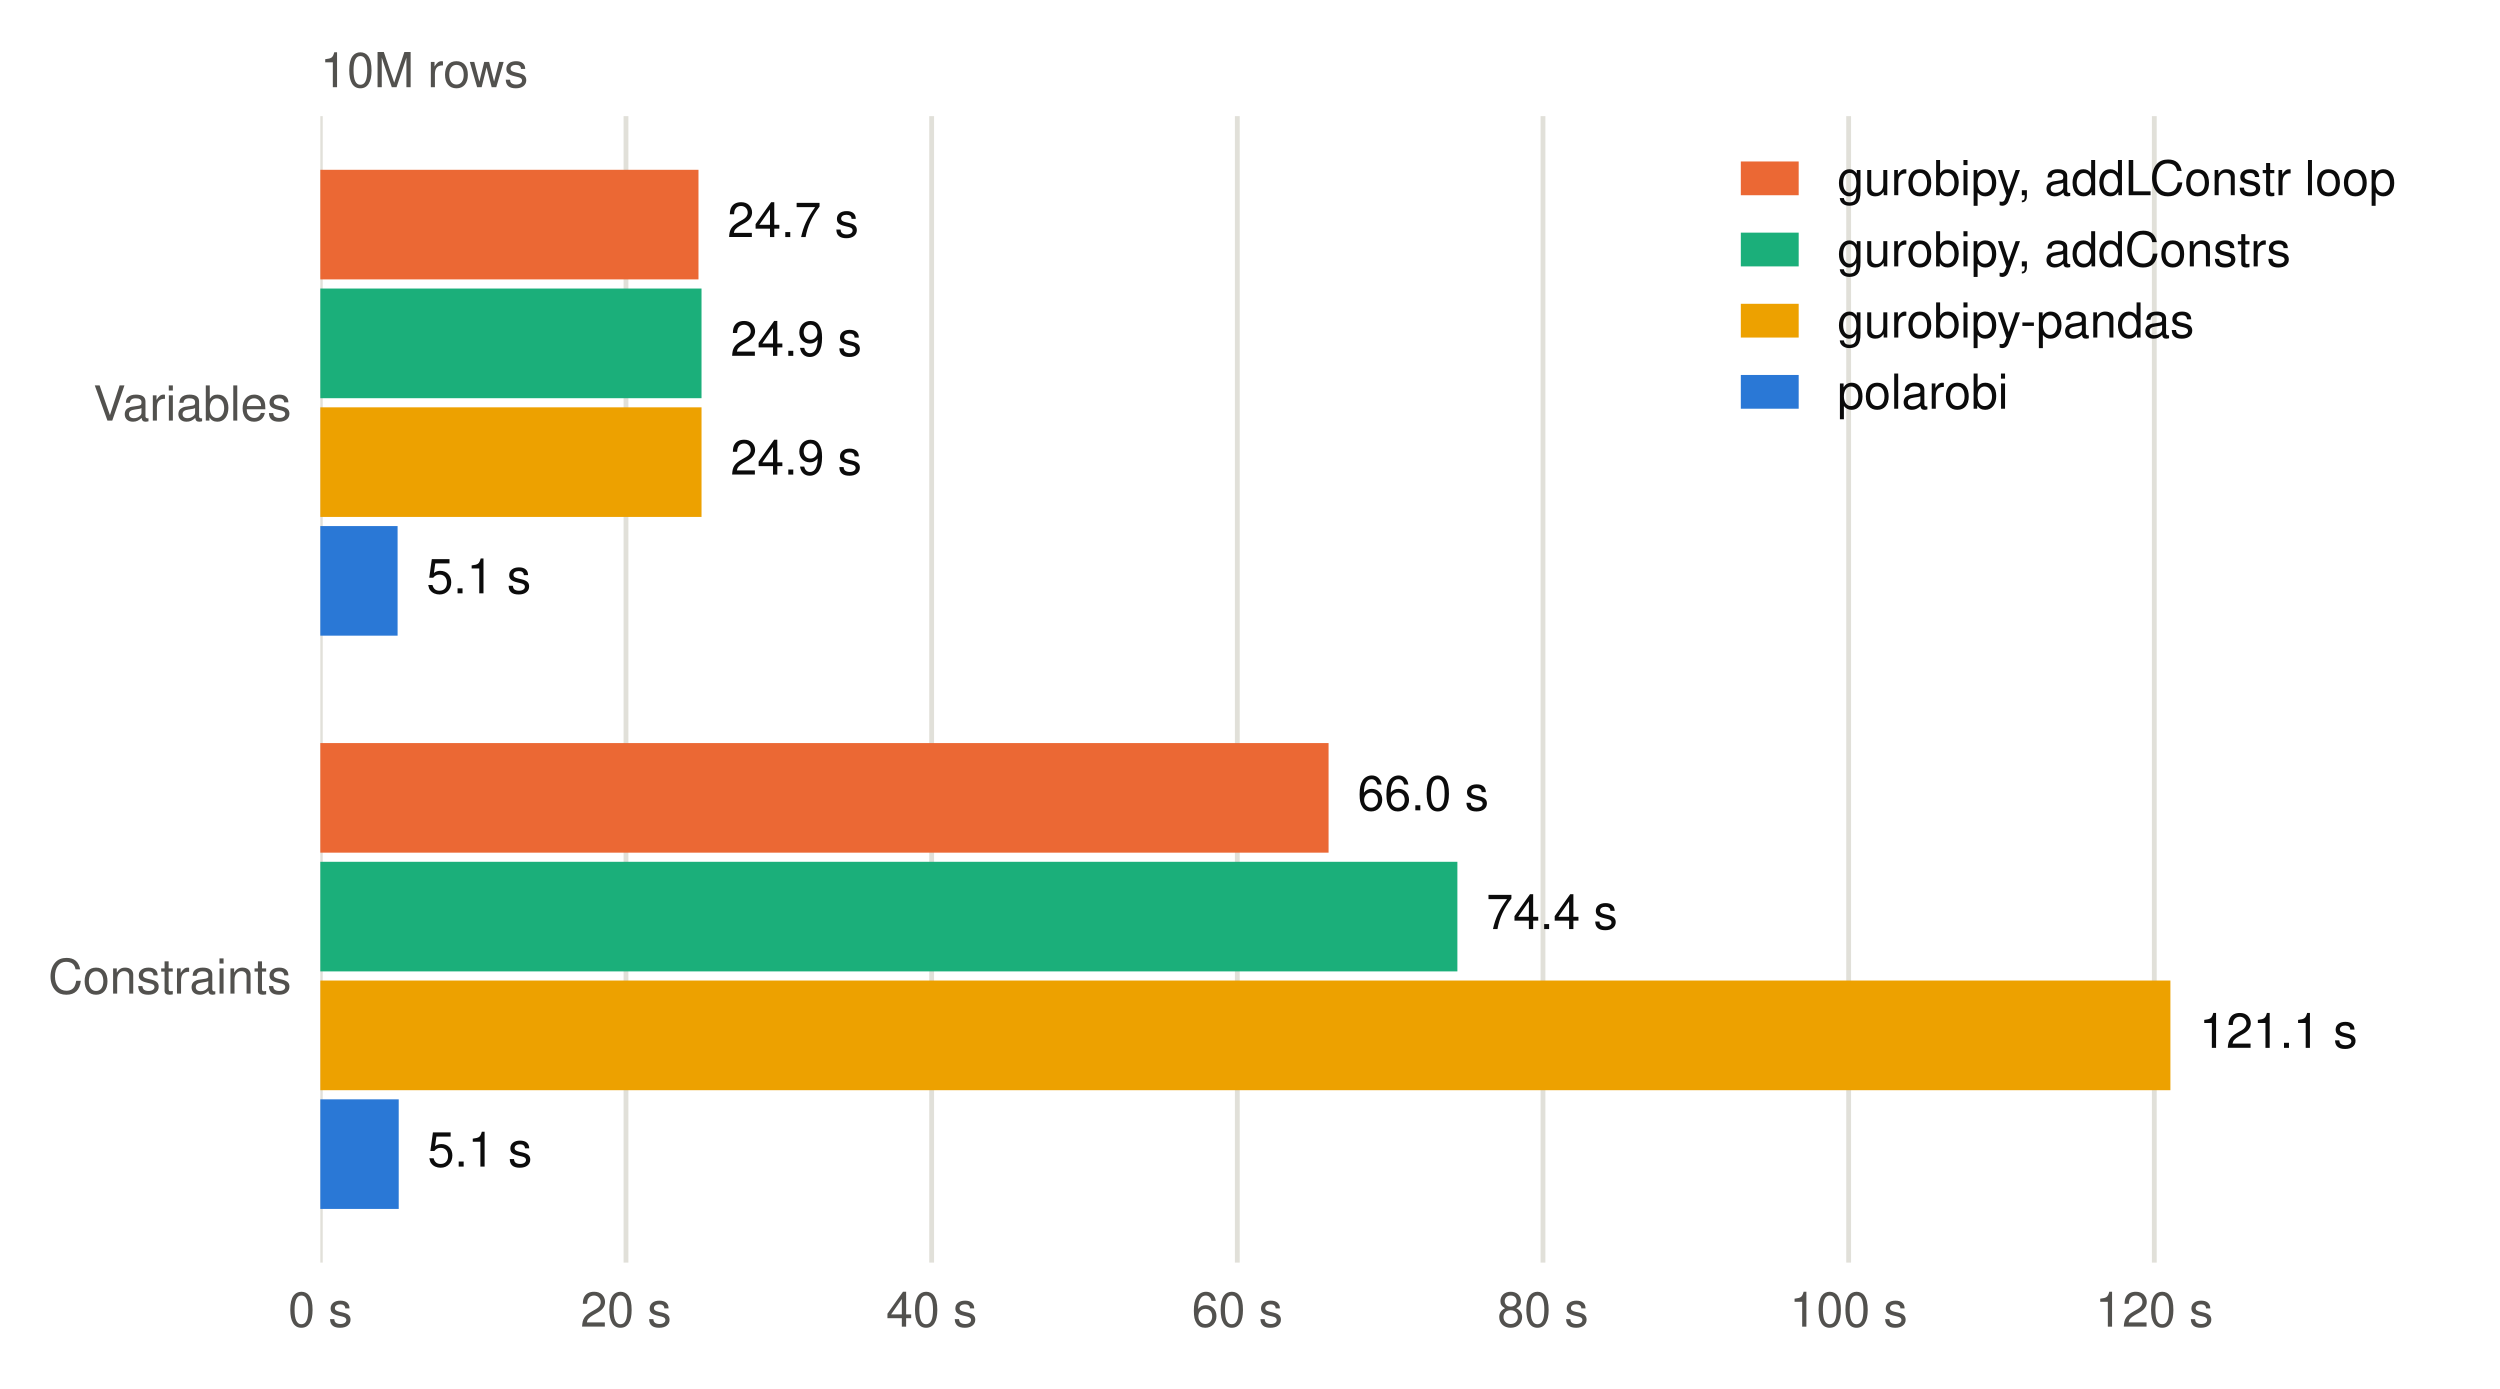
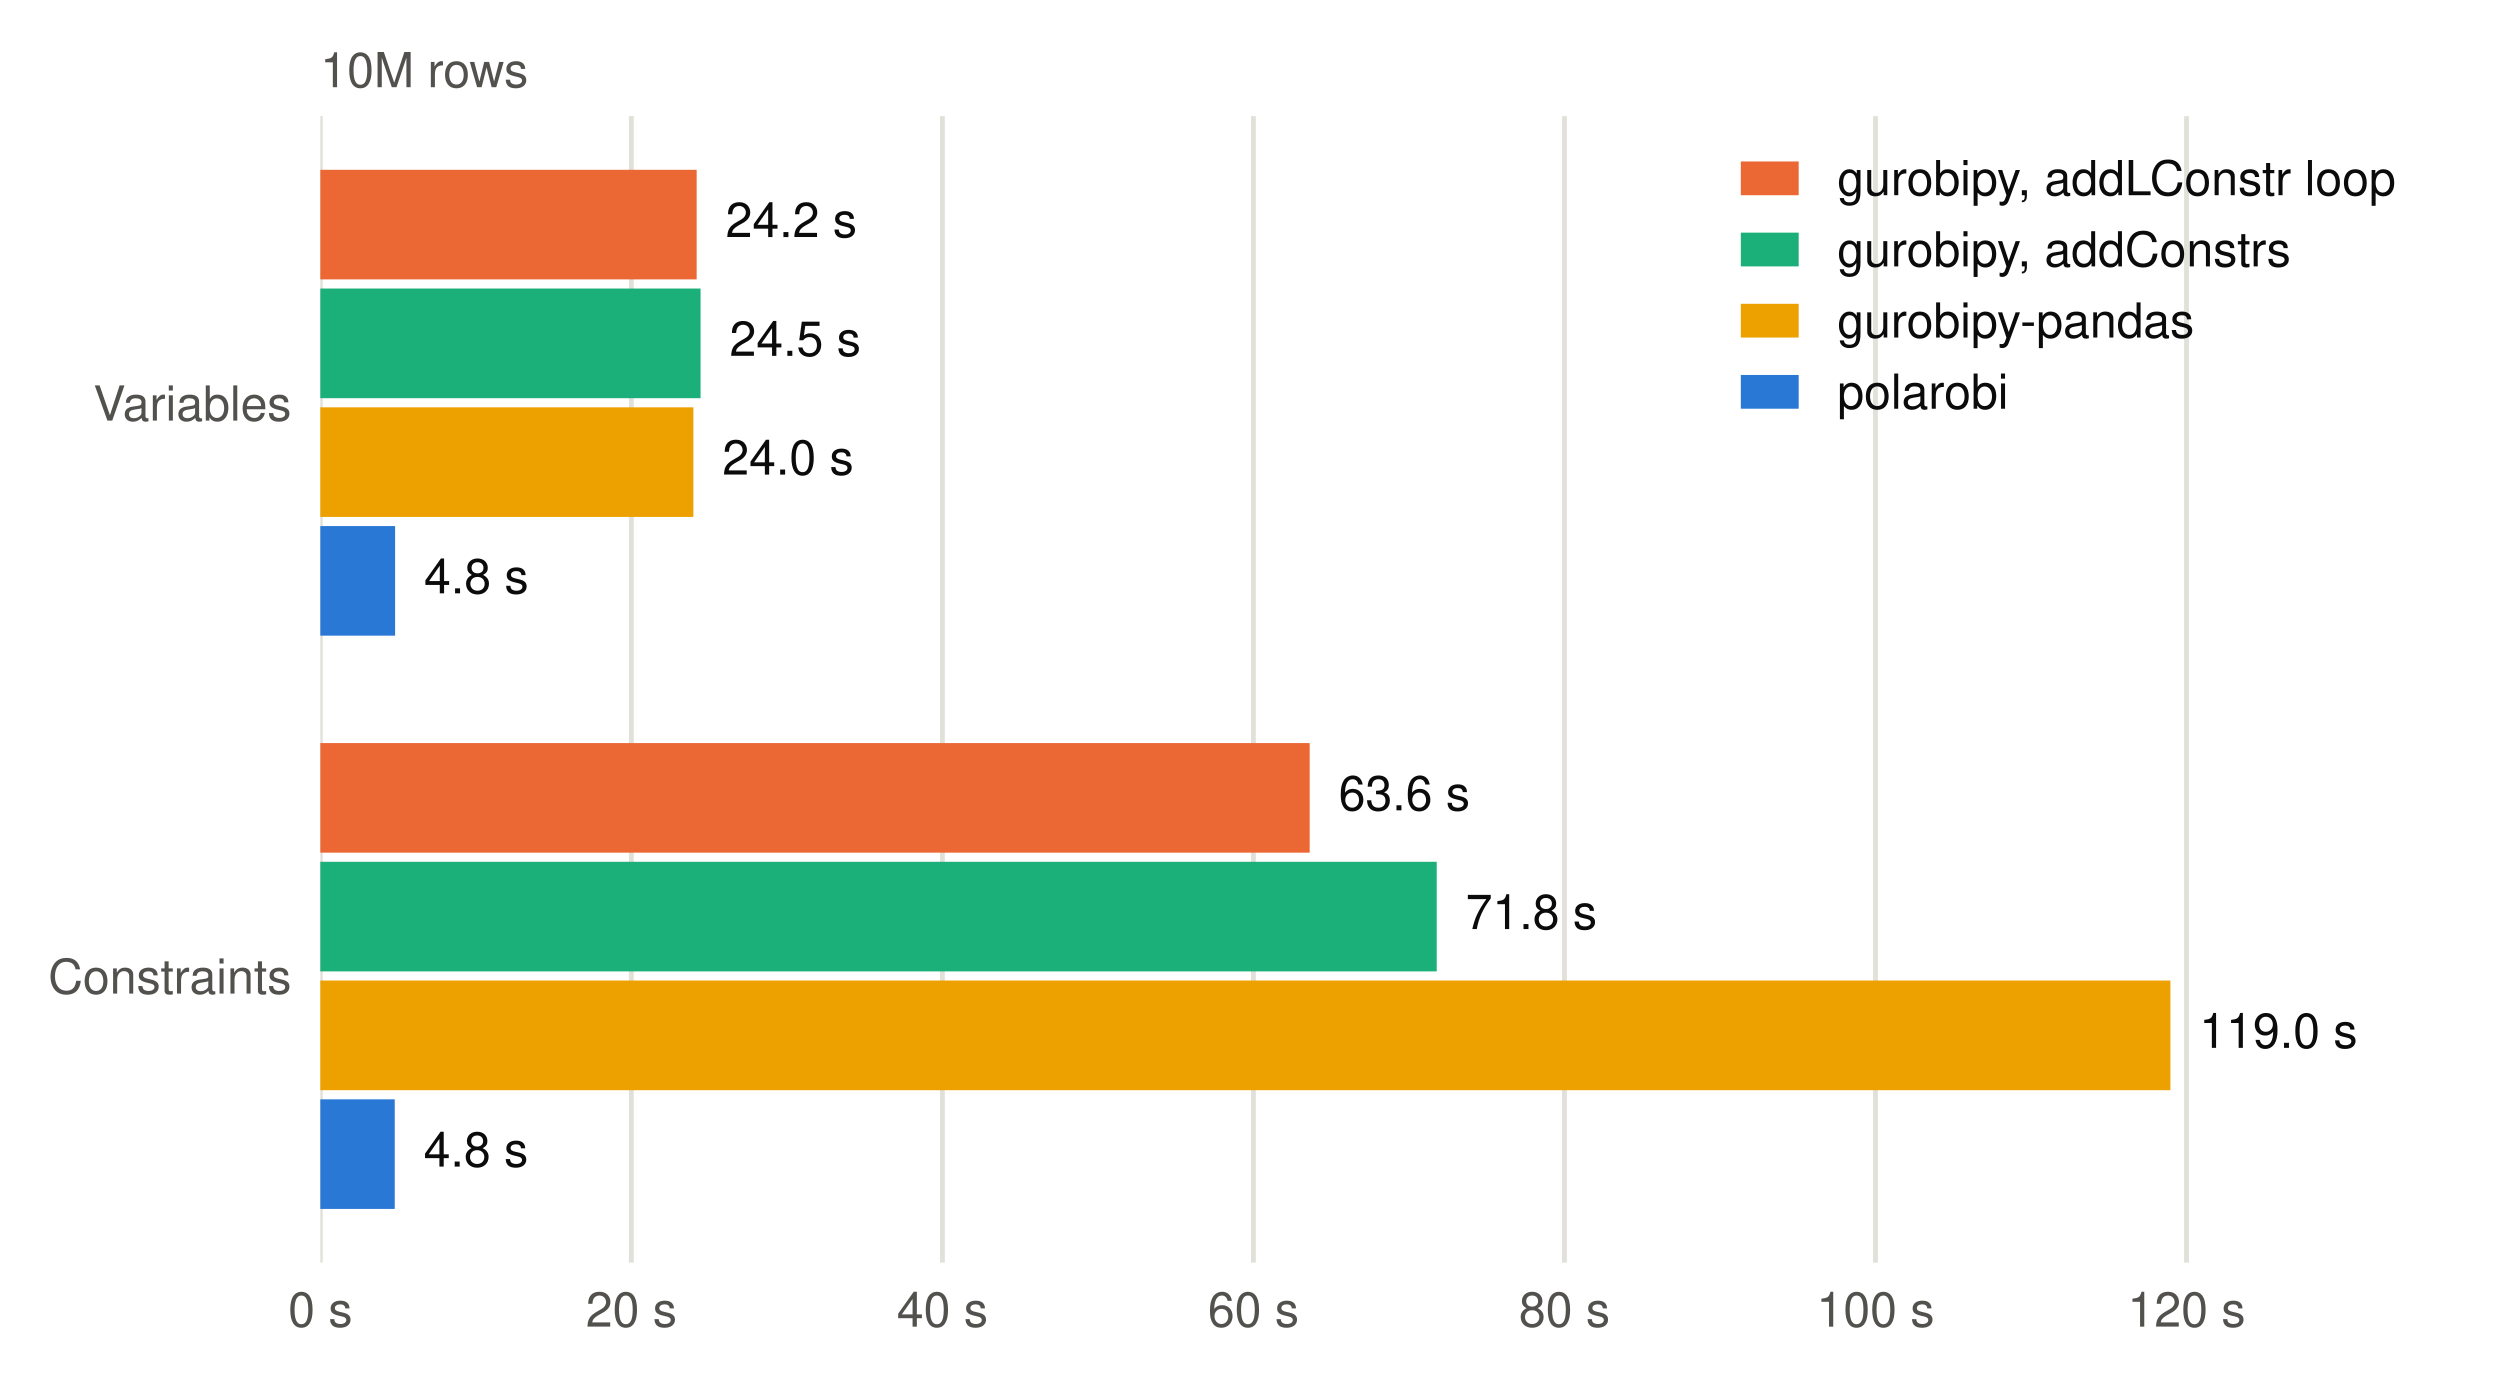
<svg xmlns="http://www.w3.org/2000/svg" width="518.4pt" height="288pt" viewBox="0 0 518.4 288" version="1.1">
  <defs>
    <style type="text/css">*{stroke-linejoin: round; stroke-linecap: butt}</style>
  </defs>
  <g id="figure_1">
    <g id="patch_1">
      <path d="M 0 288  L 518.4 288  L 518.4 0  L 0 0  L 0 288  z " style="fill: none; opacity: 0" />
    </g>
    <g id="axes_1">
      <g id="patch_2">
        <path d="M 66.422 261.815  L 507.6 261.815  L 507.6 24.08  L 66.422 24.08  L 66.422 261.815  z " style="fill: none" />
      </g>
      <g id="matplotlib.axis_1">
        <g id="xtick_1">
          <g id="line2d_1">
-             <path d="M 66.422 261.815  L 66.422 24.08  " clip-path="url(#pef003e3d43)" style="fill: none; stroke: #e1e0d9; stroke-linecap: square" />
+             <path d="M 66.422 261.815  L 66.422 24.08  " clip-path="url(#p975b463047)" style="fill: none; stroke: #e1e0d9; stroke-linecap: square" />
          </g>
          <g id="line2d_2" />
          <g id="text_1">
            <text style="font-size: 10px; font-family: 'Segoe UI', 'Helvetica', 'Arial', 'DejaVu Sans', sans-serif; text-anchor: middle; fill: #52514e" x="66.422" y="275.096" transform="rotate(-0 66.42188 275.0955)">0 s</text>
          </g>
        </g>
        <g id="xtick_2">
          <g id="line2d_3">
-             <path d="M 129.805 261.815  L 129.805 24.08  " clip-path="url(#pef003e3d43)" style="fill: none; stroke: #e1e0d9; stroke-linecap: square" />
+             <path d="M 130.918 261.815  L 130.918 24.08  " clip-path="url(#p975b463047)" style="fill: none; stroke: #e1e0d9; stroke-linecap: square" />
          </g>
          <g id="line2d_4" />
          <g id="text_2">
-             <text style="font-size: 10px; font-family: 'Segoe UI', 'Helvetica', 'Arial', 'DejaVu Sans', sans-serif; text-anchor: middle; fill: #52514e" x="129.805" y="275.096" transform="rotate(-0 129.8046 275.0955)">20 s</text>
+             <text style="font-size: 10px; font-family: 'Segoe UI', 'Helvetica', 'Arial', 'DejaVu Sans', sans-serif; text-anchor: middle; fill: #52514e" x="130.918" y="275.096" transform="rotate(-0 130.9176 275.0955)">20 s</text>
          </g>
        </g>
        <g id="xtick_3">
          <g id="line2d_5">
-             <path d="M 193.187 261.815  L 193.187 24.08  " clip-path="url(#pef003e3d43)" style="fill: none; stroke: #e1e0d9; stroke-linecap: square" />
+             <path d="M 195.413 261.815  L 195.413 24.08  " clip-path="url(#p975b463047)" style="fill: none; stroke: #e1e0d9; stroke-linecap: square" />
          </g>
          <g id="line2d_6" />
          <g id="text_3">
-             <text style="font-size: 10px; font-family: 'Segoe UI', 'Helvetica', 'Arial', 'DejaVu Sans', sans-serif; text-anchor: middle; fill: #52514e" x="193.187" y="275.096" transform="rotate(-0 193.1873 275.0955)">40 s</text>
+             <text style="font-size: 10px; font-family: 'Segoe UI', 'Helvetica', 'Arial', 'DejaVu Sans', sans-serif; text-anchor: middle; fill: #52514e" x="195.413" y="275.096" transform="rotate(-0 195.4134 275.0955)">40 s</text>
          </g>
        </g>
        <g id="xtick_4">
          <g id="line2d_7">
-             <path d="M 256.57 261.815  L 256.57 24.08  " clip-path="url(#pef003e3d43)" style="fill: none; stroke: #e1e0d9; stroke-linecap: square" />
+             <path d="M 259.909 261.815  L 259.909 24.08  " clip-path="url(#p975b463047)" style="fill: none; stroke: #e1e0d9; stroke-linecap: square" />
          </g>
          <g id="line2d_8" />
          <g id="text_4">
-             <text style="font-size: 10px; font-family: 'Segoe UI', 'Helvetica', 'Arial', 'DejaVu Sans', sans-serif; text-anchor: middle; fill: #52514e" x="256.57" y="275.096" transform="rotate(-0 256.57 275.0955)">60 s</text>
+             <text style="font-size: 10px; font-family: 'Segoe UI', 'Helvetica', 'Arial', 'DejaVu Sans', sans-serif; text-anchor: middle; fill: #52514e" x="259.909" y="275.096" transform="rotate(-0 259.9092 275.0955)">60 s</text>
          </g>
        </g>
        <g id="xtick_5">
          <g id="line2d_9">
-             <path d="M 319.953 261.815  L 319.953 24.08  " clip-path="url(#pef003e3d43)" style="fill: none; stroke: #e1e0d9; stroke-linecap: square" />
+             <path d="M 324.405 261.815  L 324.405 24.08  " clip-path="url(#p975b463047)" style="fill: none; stroke: #e1e0d9; stroke-linecap: square" />
          </g>
          <g id="line2d_10" />
          <g id="text_5">
-             <text style="font-size: 10px; font-family: 'Segoe UI', 'Helvetica', 'Arial', 'DejaVu Sans', sans-serif; text-anchor: middle; fill: #52514e" x="319.953" y="275.096" transform="rotate(-0 319.9527 275.0955)">80 s</text>
+             <text style="font-size: 10px; font-family: 'Segoe UI', 'Helvetica', 'Arial', 'DejaVu Sans', sans-serif; text-anchor: middle; fill: #52514e" x="324.405" y="275.096" transform="rotate(-0 324.4049 275.0955)">80 s</text>
          </g>
        </g>
        <g id="xtick_6">
          <g id="line2d_11">
-             <path d="M 383.335 261.815  L 383.335 24.08  " clip-path="url(#pef003e3d43)" style="fill: none; stroke: #e1e0d9; stroke-linecap: square" />
+             <path d="M 388.901 261.815  L 388.901 24.08  " clip-path="url(#p975b463047)" style="fill: none; stroke: #e1e0d9; stroke-linecap: square" />
          </g>
          <g id="line2d_12" />
          <g id="text_6">
-             <text style="font-size: 10px; font-family: 'Segoe UI', 'Helvetica', 'Arial', 'DejaVu Sans', sans-serif; text-anchor: middle; fill: #52514e" x="383.335" y="275.096" transform="rotate(-0 383.3354 275.0955)">100 s</text>
+             <text style="font-size: 10px; font-family: 'Segoe UI', 'Helvetica', 'Arial', 'DejaVu Sans', sans-serif; text-anchor: middle; fill: #52514e" x="388.901" y="275.096" transform="rotate(-0 388.9007 275.0955)">100 s</text>
          </g>
        </g>
        <g id="xtick_7">
          <g id="line2d_13">
-             <path d="M 446.718 261.815  L 446.718 24.08  " clip-path="url(#pef003e3d43)" style="fill: none; stroke: #e1e0d9; stroke-linecap: square" />
+             <path d="M 453.396 261.815  L 453.396 24.08  " clip-path="url(#p975b463047)" style="fill: none; stroke: #e1e0d9; stroke-linecap: square" />
          </g>
          <g id="line2d_14" />
          <g id="text_7">
-             <text style="font-size: 10px; font-family: 'Segoe UI', 'Helvetica', 'Arial', 'DejaVu Sans', sans-serif; text-anchor: middle; fill: #52514e" x="446.718" y="275.096" transform="rotate(-0 446.7181 275.0955)">120 s</text>
+             <text style="font-size: 10px; font-family: 'Segoe UI', 'Helvetica', 'Arial', 'DejaVu Sans', sans-serif; text-anchor: middle; fill: #52514e" x="453.396" y="275.096" transform="rotate(-0 453.3964 275.0955)">120 s</text>
          </g>
        </g>
      </g>
      <g id="matplotlib.axis_2">
        <g id="ytick_1">
          <g id="line2d_15" />
          <g id="text_8">
            <text style="font-size: 10px; font-family: 'Segoe UI', 'Helvetica', 'Arial', 'DejaVu Sans', sans-serif; text-anchor: end; fill: #52514e" x="60.422" y="87.216" transform="rotate(-0 60.42188 87.21558)">Variables</text>
          </g>
        </g>
        <g id="ytick_2">
          <g id="line2d_16" />
          <g id="text_9">
            <text style="font-size: 10px; font-family: 'Segoe UI', 'Helvetica', 'Arial', 'DejaVu Sans', sans-serif; text-anchor: end; fill: #52514e" x="60.422" y="206.036" transform="rotate(-0 60.42188 206.0362)">Constraints</text>
          </g>
        </g>
      </g>
      <g id="patch_3">
-         <path d="M 66.422 35.212  L 144.838 35.212  L 144.838 57.942  L 66.422 57.942  z " clip-path="url(#pef003e3d43)" style="fill: #eb6834" />
+         <path d="M 66.422 35.212  L 144.461 35.212  L 144.461 57.942  L 66.422 57.942  z " clip-path="url(#p975b463047)" style="fill: #eb6834" />
      </g>
      <g id="patch_4">
-         <path d="M 66.422 154.08  L 275.494 154.08  L 275.494 176.81  L 66.422 176.81  z " clip-path="url(#pef003e3d43)" style="fill: #eb6834" />
+         <path d="M 66.422 154.08  L 271.577 154.08  L 271.577 176.81  L 66.422 176.81  z " clip-path="url(#p975b463047)" style="fill: #eb6834" />
      </g>
      <g id="text_10">
-         <text style="font-size: 10px; font-family: 'Segoe UI', 'Helvetica', 'Arial', 'DejaVu Sans', sans-serif; text-anchor: start; fill: #0b0b0b" x="150.838" y="49.165" transform="rotate(-0 150.8378 49.16525)">24.7 s</text>
+         <text style="font-size: 10px; font-family: 'Segoe UI', 'Helvetica', 'Arial', 'DejaVu Sans', sans-serif; text-anchor: start; fill: #0b0b0b" x="150.461" y="49.165" transform="rotate(-0 150.4605 49.16525)">24.2 s</text>
      </g>
      <g id="text_11">
-         <text style="font-size: 10px; font-family: 'Segoe UI', 'Helvetica', 'Arial', 'DejaVu Sans', sans-serif; text-anchor: start; fill: #0b0b0b" x="281.494" y="168.033" transform="rotate(-0 281.4936 168.0327)">66.0 s</text>
+         <text style="font-size: 10px; font-family: 'Segoe UI', 'Helvetica', 'Arial', 'DejaVu Sans', sans-serif; text-anchor: start; fill: #0b0b0b" x="277.577" y="168.033" transform="rotate(-0 277.5771 168.0327)">63.6 s</text>
      </g>
      <g id="patch_5">
-         <path d="M 66.422 59.837  L 145.468 59.837  L 145.468 82.567  L 66.422 82.567  z " clip-path="url(#pef003e3d43)" style="fill: #1baf7a" />
+         <path d="M 66.422 59.837  L 145.27 59.837  L 145.27 82.567  L 66.422 82.567  z " clip-path="url(#p975b463047)" style="fill: #1baf7a" />
      </g>
      <g id="patch_6">
-         <path d="M 66.422 178.704  L 302.203 178.704  L 302.203 201.434  L 66.422 201.434  z " clip-path="url(#pef003e3d43)" style="fill: #1baf7a" />
+         <path d="M 66.422 178.704  L 297.919 178.704  L 297.919 201.434  L 66.422 201.434  z " clip-path="url(#p975b463047)" style="fill: #1baf7a" />
      </g>
      <g id="text_12">
-         <text style="font-size: 10px; font-family: 'Segoe UI', 'Helvetica', 'Arial', 'DejaVu Sans', sans-serif; text-anchor: start; fill: #0b0b0b" x="151.468" y="73.79" transform="rotate(-0 151.4677 73.78969)">24.9 s</text>
+         <text style="font-size: 10px; font-family: 'Segoe UI', 'Helvetica', 'Arial', 'DejaVu Sans', sans-serif; text-anchor: start; fill: #0b0b0b" x="151.27" y="73.79" transform="rotate(-0 151.2695 73.78969)">24.5 s</text>
      </g>
      <g id="text_13">
-         <text style="font-size: 10px; font-family: 'Segoe UI', 'Helvetica', 'Arial', 'DejaVu Sans', sans-serif; text-anchor: start; fill: #0b0b0b" x="308.203" y="192.657" transform="rotate(-0 308.2032 192.6572)">74.4 s</text>
+         <text style="font-size: 10px; font-family: 'Segoe UI', 'Helvetica', 'Arial', 'DejaVu Sans', sans-serif; text-anchor: start; fill: #0b0b0b" x="303.919" y="192.657" transform="rotate(-0 303.9193 192.6572)">71.8 s</text>
      </g>
      <g id="patch_7">
-         <path d="M 66.422 84.461  L 145.47 84.461  L 145.47 107.191  L 66.422 107.191  z " clip-path="url(#pef003e3d43)" style="fill: #eda100" />
+         <path d="M 66.422 84.461  L 143.778 84.461  L 143.778 107.191  L 66.422 107.191  z " clip-path="url(#p975b463047)" style="fill: #eda100" />
      </g>
      <g id="patch_8">
-         <path d="M 66.422 203.329  L 450.055 203.329  L 450.055 226.059  L 66.422 226.059  z " clip-path="url(#pef003e3d43)" style="fill: #eda100" />
+         <path d="M 66.422 203.329  L 450.055 203.329  L 450.055 226.059  L 66.422 226.059  z " clip-path="url(#p975b463047)" style="fill: #eda100" />
      </g>
      <g id="text_14">
-         <text style="font-size: 10px; font-family: 'Segoe UI', 'Helvetica', 'Arial', 'DejaVu Sans', sans-serif; text-anchor: start; fill: #0b0b0b" x="151.47" y="98.414" transform="rotate(-0 151.4704 98.41412)">24.9 s</text>
+         <text style="font-size: 10px; font-family: 'Segoe UI', 'Helvetica', 'Arial', 'DejaVu Sans', sans-serif; text-anchor: start; fill: #0b0b0b" x="149.778" y="98.414" transform="rotate(-0 149.7775 98.41412)">24.0 s</text>
      </g>
      <g id="text_15">
-         <text style="font-size: 10px; font-family: 'Segoe UI', 'Helvetica', 'Arial', 'DejaVu Sans', sans-serif; text-anchor: start; fill: #0b0b0b" x="456.055" y="217.282" transform="rotate(-0 456.055 217.2816)">121.1 s</text>
+         <text style="font-size: 10px; font-family: 'Segoe UI', 'Helvetica', 'Arial', 'DejaVu Sans', sans-serif; text-anchor: start; fill: #0b0b0b" x="456.055" y="217.282" transform="rotate(-0 456.055 217.2816)">119.0 s</text>
      </g>
      <g id="patch_9">
-         <path d="M 66.422 109.086  L 82.446 109.086  L 82.446 131.816  L 66.422 131.816  z " clip-path="url(#pef003e3d43)" style="fill: #2a78d6" />
+         <path d="M 66.422 109.086  L 81.928 109.086  L 81.928 131.816  L 66.422 131.816  z " clip-path="url(#p975b463047)" style="fill: #2a78d6" />
      </g>
      <g id="patch_10">
-         <path d="M 66.422 227.953  L 82.679 227.953  L 82.679 250.683  L 66.422 250.683  z " clip-path="url(#pef003e3d43)" style="fill: #2a78d6" />
+         <path d="M 66.422 227.953  L 81.853 227.953  L 81.853 250.683  L 66.422 250.683  z " clip-path="url(#p975b463047)" style="fill: #2a78d6" />
      </g>
      <g id="text_16">
-         <text style="font-size: 10px; font-family: 'Segoe UI', 'Helvetica', 'Arial', 'DejaVu Sans', sans-serif; text-anchor: start; fill: #0b0b0b" x="88.446" y="123.039" transform="rotate(-0 88.44597 123.0386)">5.1 s</text>
+         <text style="font-size: 10px; font-family: 'Segoe UI', 'Helvetica', 'Arial', 'DejaVu Sans', sans-serif; text-anchor: start; fill: #0b0b0b" x="87.928" y="123.039" transform="rotate(-0 87.92791 123.0386)">4.8 s</text>
      </g>
      <g id="text_17">
-         <text style="font-size: 10px; font-family: 'Segoe UI', 'Helvetica', 'Arial', 'DejaVu Sans', sans-serif; text-anchor: start; fill: #0b0b0b" x="88.679" y="241.906" transform="rotate(-0 88.67902 241.906)">5.1 s</text>
+         <text style="font-size: 10px; font-family: 'Segoe UI', 'Helvetica', 'Arial', 'DejaVu Sans', sans-serif; text-anchor: start; fill: #0b0b0b" x="87.853" y="241.906" transform="rotate(-0 87.85308 241.906)">4.8 s</text>
      </g>
      <g id="text_18">
        <text style="font-size: 10px; font-family: 'Segoe UI', 'Helvetica', 'Arial', 'DejaVu Sans', sans-serif; text-anchor: start; fill: #52514e" x="66.422" y="18.08" transform="rotate(-0 66.42188 18.08027)">10M rows</text>
      </g>
      <g id="legend_1">
        <g id="patch_11">
          <path d="M 360.977 40.483  L 372.977 40.483  L 372.977 33.483  L 360.977 33.483  z " style="fill: #eb6834" />
        </g>
        <g id="text_19">
          <text style="font-size: 10px; font-family: 'Segoe UI', 'Helvetica', 'Arial', 'DejaVu Sans', sans-serif; text-anchor: start; fill: #0b0b0b" x="380.977" y="40.483" transform="rotate(-0 380.9766 40.4834)">gurobipy, addLConstr loop</text>
        </g>
        <g id="patch_12">
          <path d="M 360.977 55.24  L 372.977 55.24  L 372.977 48.24  L 360.977 48.24  z " style="fill: #1baf7a" />
        </g>
        <g id="text_20">
          <text style="font-size: 10px; font-family: 'Segoe UI', 'Helvetica', 'Arial', 'DejaVu Sans', sans-serif; text-anchor: start; fill: #0b0b0b" x="380.977" y="55.24" transform="rotate(-0 380.9766 55.23965)">gurobipy, addConstrs</text>
        </g>
        <g id="patch_13">
          <path d="M 360.977 69.996  L 372.977 69.996  L 372.977 62.996  L 360.977 62.996  z " style="fill: #eda100" />
        </g>
        <g id="text_21">
          <text style="font-size: 10px; font-family: 'Segoe UI', 'Helvetica', 'Arial', 'DejaVu Sans', sans-serif; text-anchor: start; fill: #0b0b0b" x="380.977" y="69.996" transform="rotate(-0 380.9766 69.9959)">gurobipy-pandas</text>
        </g>
        <g id="patch_14">
          <path d="M 360.977 84.752  L 372.977 84.752  L 372.977 77.752  L 360.977 77.752  z " style="fill: #2a78d6" />
        </g>
        <g id="text_22">
          <text style="font-size: 10px; font-family: 'Segoe UI', 'Helvetica', 'Arial', 'DejaVu Sans', sans-serif; text-anchor: start; fill: #0b0b0b" x="380.977" y="84.752" transform="rotate(-0 380.9766 84.75215)">polarobi</text>
        </g>
      </g>
    </g>
  </g>
  <defs>
-     <clipPath id="pef003e3d43">
+     <clipPath id="p975b463047">
      <rect x="66.422" y="24.08" width="441.178" height="237.735" />
    </clipPath>
  </defs>
</svg>
